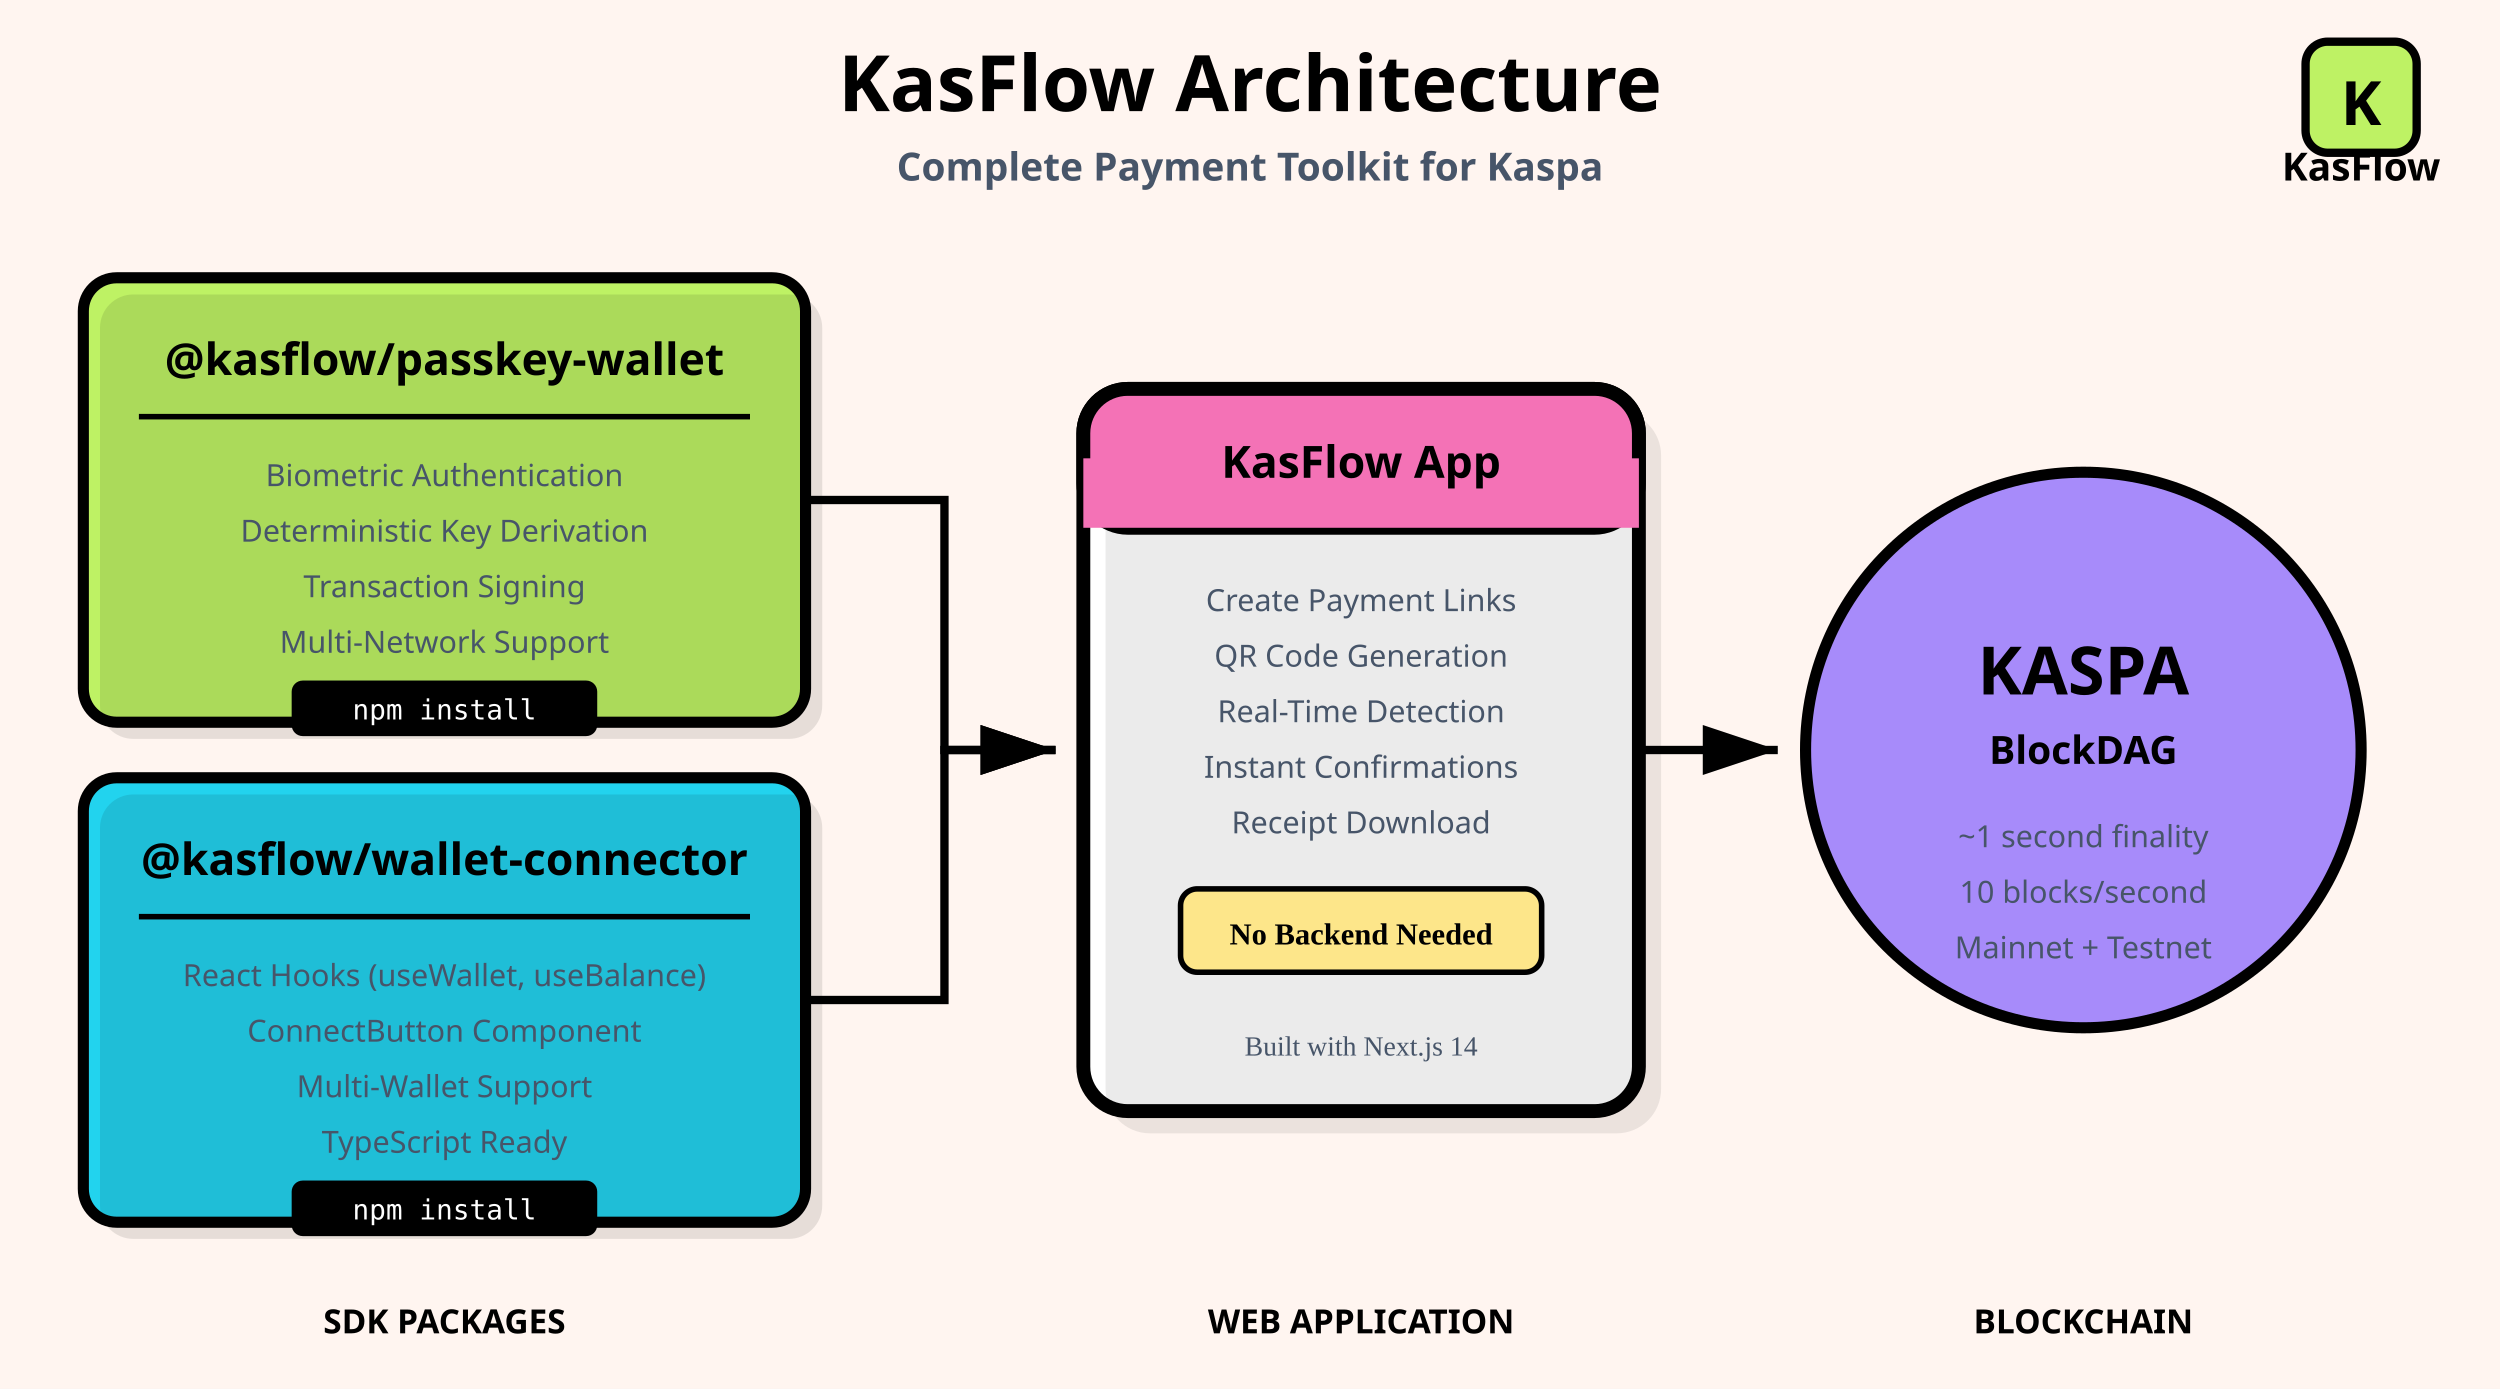
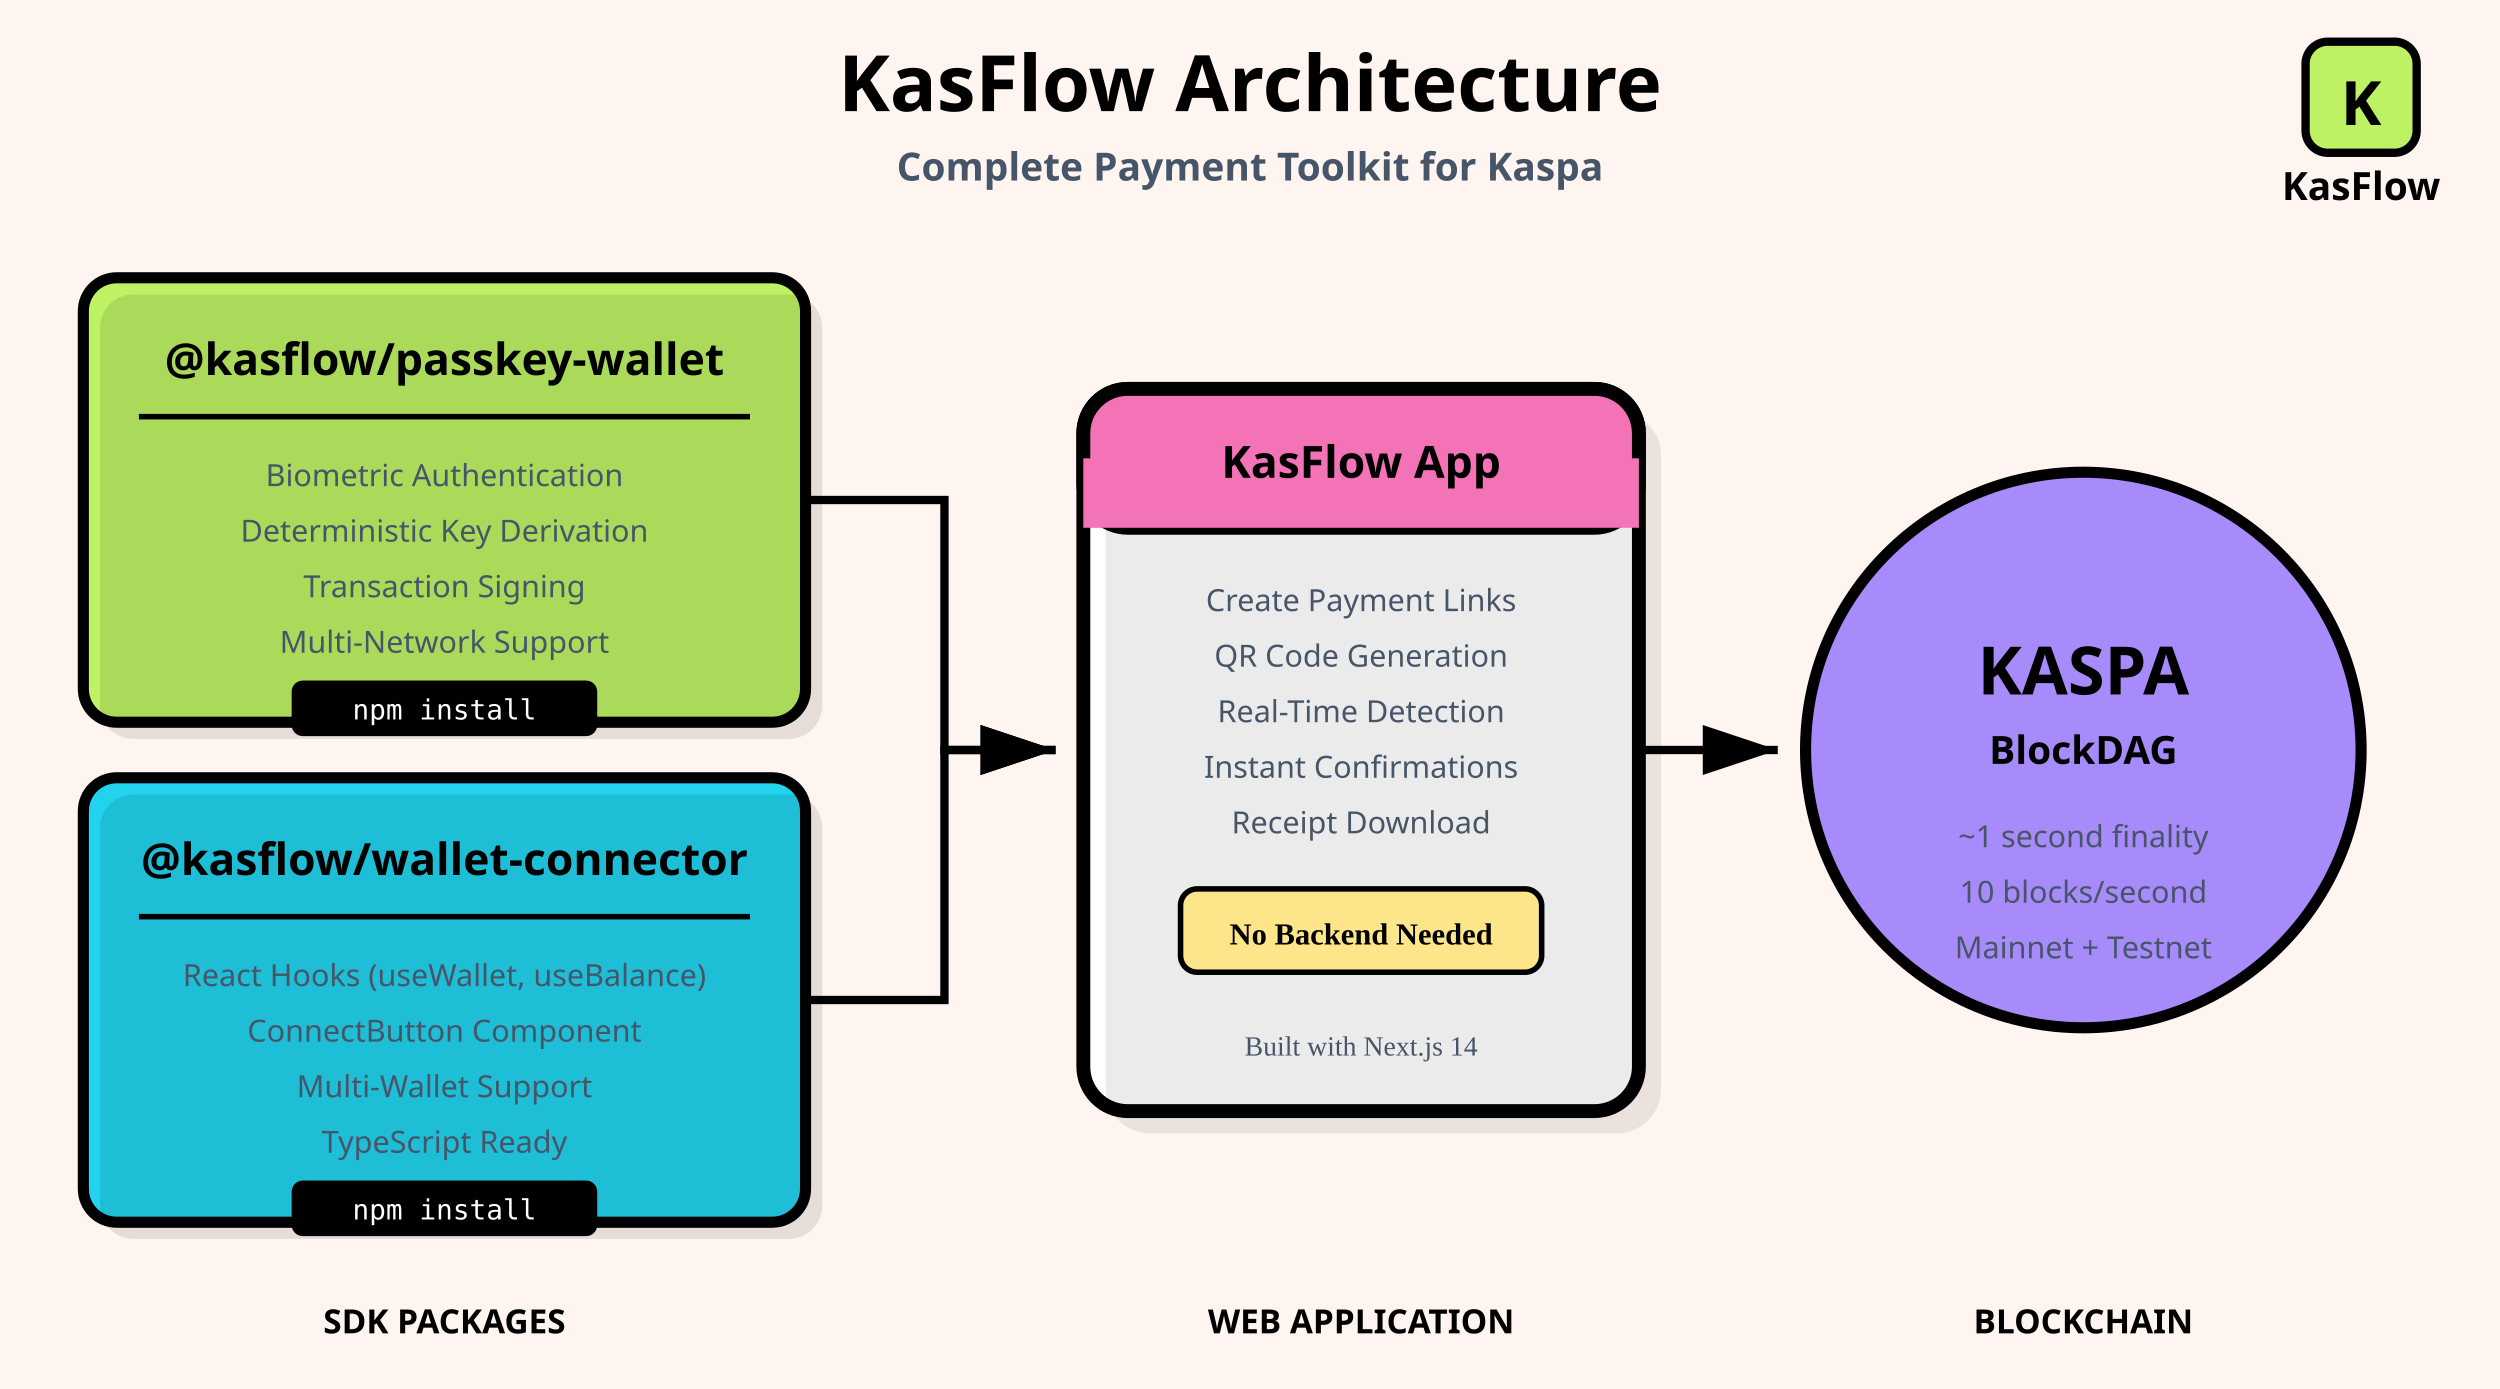
<svg xmlns="http://www.w3.org/2000/svg" viewBox="0 0 900 500">
  <defs>
    <style>
      .title { font-family: system-ui, sans-serif; font-weight: 800; font-size: 28px; }
      .subtitle { font-family: system-ui, sans-serif; font-weight: 600; font-size: 14px; }
      .box-title { font-family: system-ui, sans-serif; font-weight: 700; font-size: 16px; }
      .box-text { font-family: system-ui, sans-serif; font-weight: 400; font-size: 11px; fill: #475569; }
      .label { font-family: system-ui, sans-serif; font-weight: 600; font-size: 12px; }
    </style>
  </defs>
  <rect width="900" height="500" fill="#fff5f0" />
  <g transform="translate(830, 15)">
    <rect width="40" height="40" rx="8" fill="#bef264" stroke="#000" stroke-width="3" />
    <text x="20" y="30" text-anchor="middle" font-family="system-ui, sans-serif" font-weight="900" font-size="22" fill="#000">K</text>
  </g>
-   <text x="850" y="65" text-anchor="middle" font-family="system-ui, sans-serif" font-weight="700" font-size="14" fill="#000">KasFlow</text>
+   <text x="850" y="72" text-anchor="middle" font-family="system-ui, sans-serif" font-weight="700" font-size="14" fill="#000">KasFlow</text>
  <text x="450" y="40" text-anchor="middle" class="title" fill="#000">KasFlow Architecture</text>
  <text x="450" y="65" text-anchor="middle" class="subtitle" fill="#475569">Complete Payment Toolkit for Kaspa</text>
  <g transform="translate(30, 100)">
    <rect width="260" height="160" rx="12" fill="#bef264" stroke="#000" stroke-width="4" />
    <rect x="6" y="6" width="260" height="160" rx="12" fill="#000" opacity="0.1" />
    <text x="130" y="35" text-anchor="middle" class="box-title" fill="#000">@kasflow/passkey-wallet</text>
    <line x1="20" y1="50" x2="240" y2="50" stroke="#000" stroke-width="2" />
    <text x="130" y="75" text-anchor="middle" class="box-text">Biometric Authentication</text>
    <text x="130" y="95" text-anchor="middle" class="box-text">Deterministic Key Derivation</text>
    <text x="130" y="115" text-anchor="middle" class="box-text">Transaction Signing</text>
    <text x="130" y="135" text-anchor="middle" class="box-text">Multi-Network Support</text>
    <rect x="75" y="145" width="110" height="20" rx="4" fill="#000" />
    <text x="130" y="159" text-anchor="middle" font-size="10" fill="#fff" font-family="monospace">npm install</text>
  </g>
  <g transform="translate(30, 280)">
    <rect width="260" height="160" rx="12" fill="#22d3ee" stroke="#000" stroke-width="4" />
    <rect x="6" y="6" width="260" height="160" rx="12" fill="#000" opacity="0.1" />
    <text x="130" y="35" text-anchor="middle" class="box-title" fill="#000">@kasflow/wallet-connector</text>
    <line x1="20" y1="50" x2="240" y2="50" stroke="#000" stroke-width="2" />
    <text x="130" y="75" text-anchor="middle" class="box-text">React Hooks (useWallet, useBalance)</text>
    <text x="130" y="95" text-anchor="middle" class="box-text">ConnectButton Component</text>
    <text x="130" y="115" text-anchor="middle" class="box-text">Multi-Wallet Support</text>
    <text x="130" y="135" text-anchor="middle" class="box-text">TypeScript Ready</text>
    <rect x="75" y="145" width="110" height="20" rx="4" fill="#000" />
    <text x="130" y="159" text-anchor="middle" font-size="10" fill="#fff" font-family="monospace">npm install</text>
  </g>
  <g stroke="#000" stroke-width="3" fill="none">
    <path d="M 290 180 L 340 180 L 340 270 L 380 270" marker-end="url(#arrow)" />
    <path d="M 290 360 L 340 360 L 340 270 L 380 270" marker-end="url(#arrow)" />
  </g>
  <defs>
    <marker id="arrow" markerWidth="10" markerHeight="10" refX="9" refY="3" orient="auto" markerUnits="strokeWidth">
      <path d="M0,0 L0,6 L9,3 z" fill="#000" />
    </marker>
  </defs>
  <g transform="translate(390, 140)">
    <rect width="200" height="260" rx="16" fill="#fff" stroke="#000" stroke-width="5" />
    <rect x="8" y="8" width="200" height="260" rx="16" fill="#000" opacity="0.08" />
    <rect x="0" y="0" width="200" height="50" rx="16" fill="#f472b6" stroke="#000" stroke-width="5" />
    <rect x="0" y="25" width="200" height="25" fill="#f472b6" />
    <text x="100" y="32" text-anchor="middle" class="box-title" fill="#000">KasFlow App</text>
    <text x="100" y="80" text-anchor="middle" class="box-text">Create Payment Links</text>
    <text x="100" y="100" text-anchor="middle" class="box-text">QR Code Generation</text>
    <text x="100" y="120" text-anchor="middle" class="box-text">Real-Time Detection</text>
    <text x="100" y="140" text-anchor="middle" class="box-text">Instant Confirmations</text>
    <text x="100" y="160" text-anchor="middle" class="box-text">Receipt Download</text>
    <rect x="35" y="180" width="130" height="30" rx="6" fill="#fde68a" stroke="#000" stroke-width="2" />
    <text x="100" y="200" text-anchor="middle" font-size="11" font-weight="700" fill="#000">No Backend Needed</text>
    <text x="100" y="240" text-anchor="middle" font-size="10" fill="#475569">Built with Next.js 14</text>
  </g>
  <path d="M 590 270 L 640 270" stroke="#000" stroke-width="3" fill="none" marker-end="url(#arrow)" />
  <g transform="translate(650, 170)">
    <rect width="200" height="200" rx="100" fill="#a78bfa" stroke="#000" stroke-width="4" />
    <text x="100" y="80" text-anchor="middle" font-family="system-ui, sans-serif" font-weight="800" font-size="24" fill="#000">KASPA</text>
    <text x="100" y="105" text-anchor="middle" font-family="system-ui, sans-serif" font-weight="600" font-size="14" fill="#000">BlockDAG</text>
    <text x="100" y="135" text-anchor="middle" class="box-text">~1 second finality</text>
    <text x="100" y="155" text-anchor="middle" class="box-text">10 blocks/second</text>
    <text x="100" y="175" text-anchor="middle" class="box-text">Mainnet + Testnet</text>
  </g>
  <text x="160" y="480" text-anchor="middle" class="label" fill="#000">SDK PACKAGES</text>
  <text x="490" y="480" text-anchor="middle" class="label" fill="#000">WEB APPLICATION</text>
  <text x="750" y="480" text-anchor="middle" class="label" fill="#000">BLOCKCHAIN</text>
</svg>
